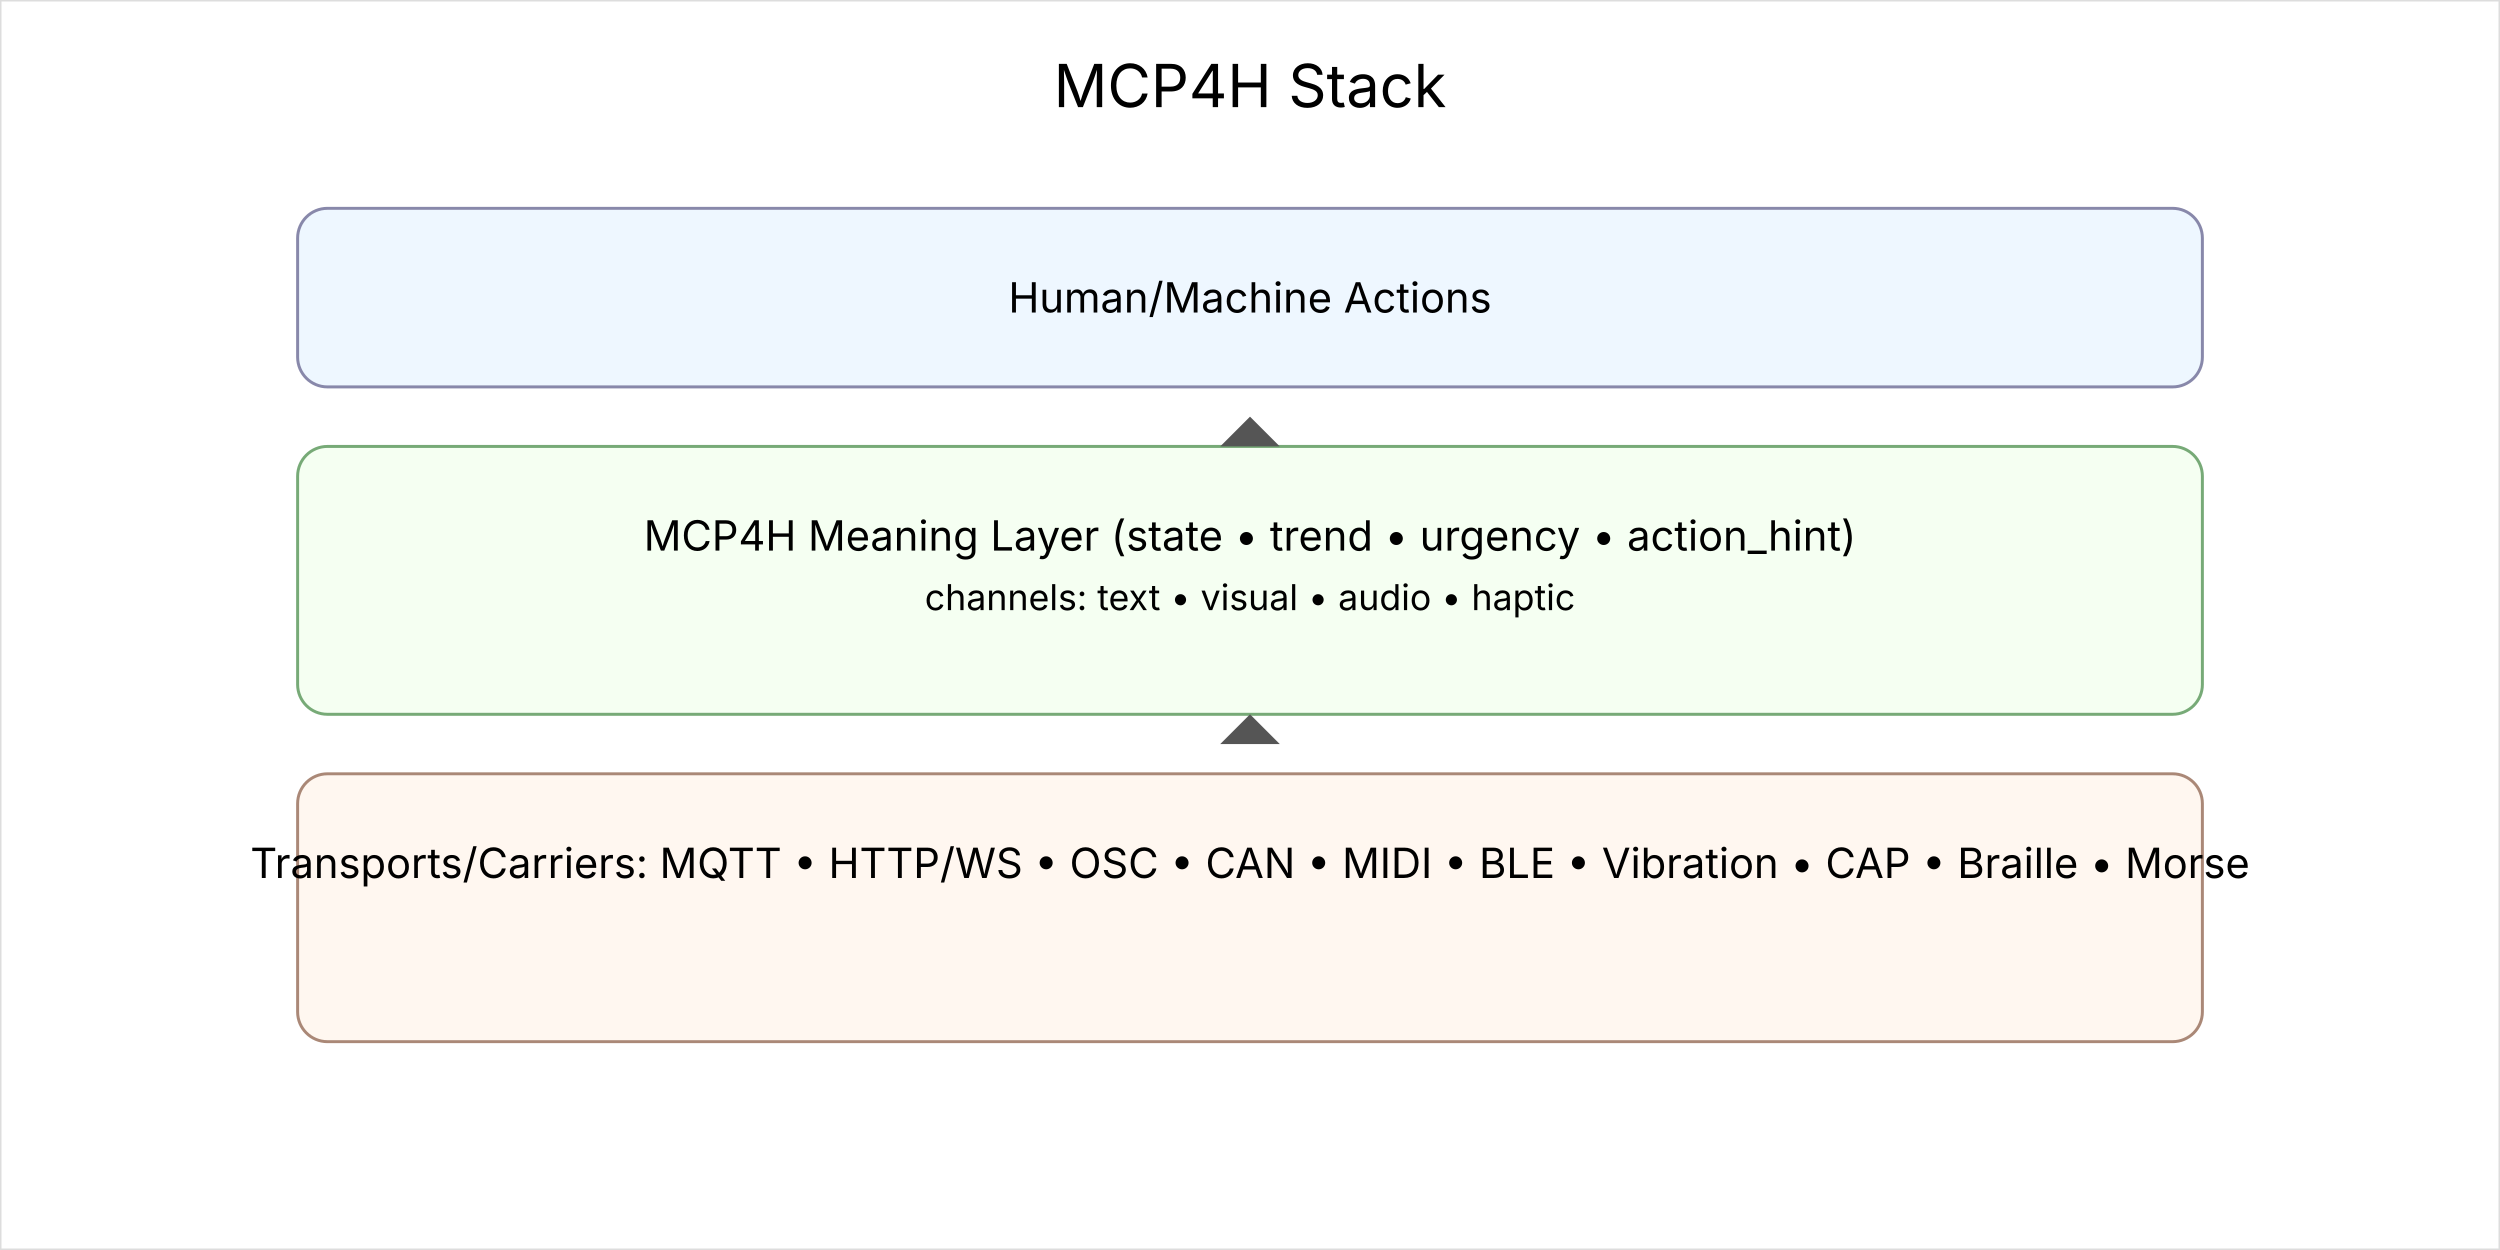
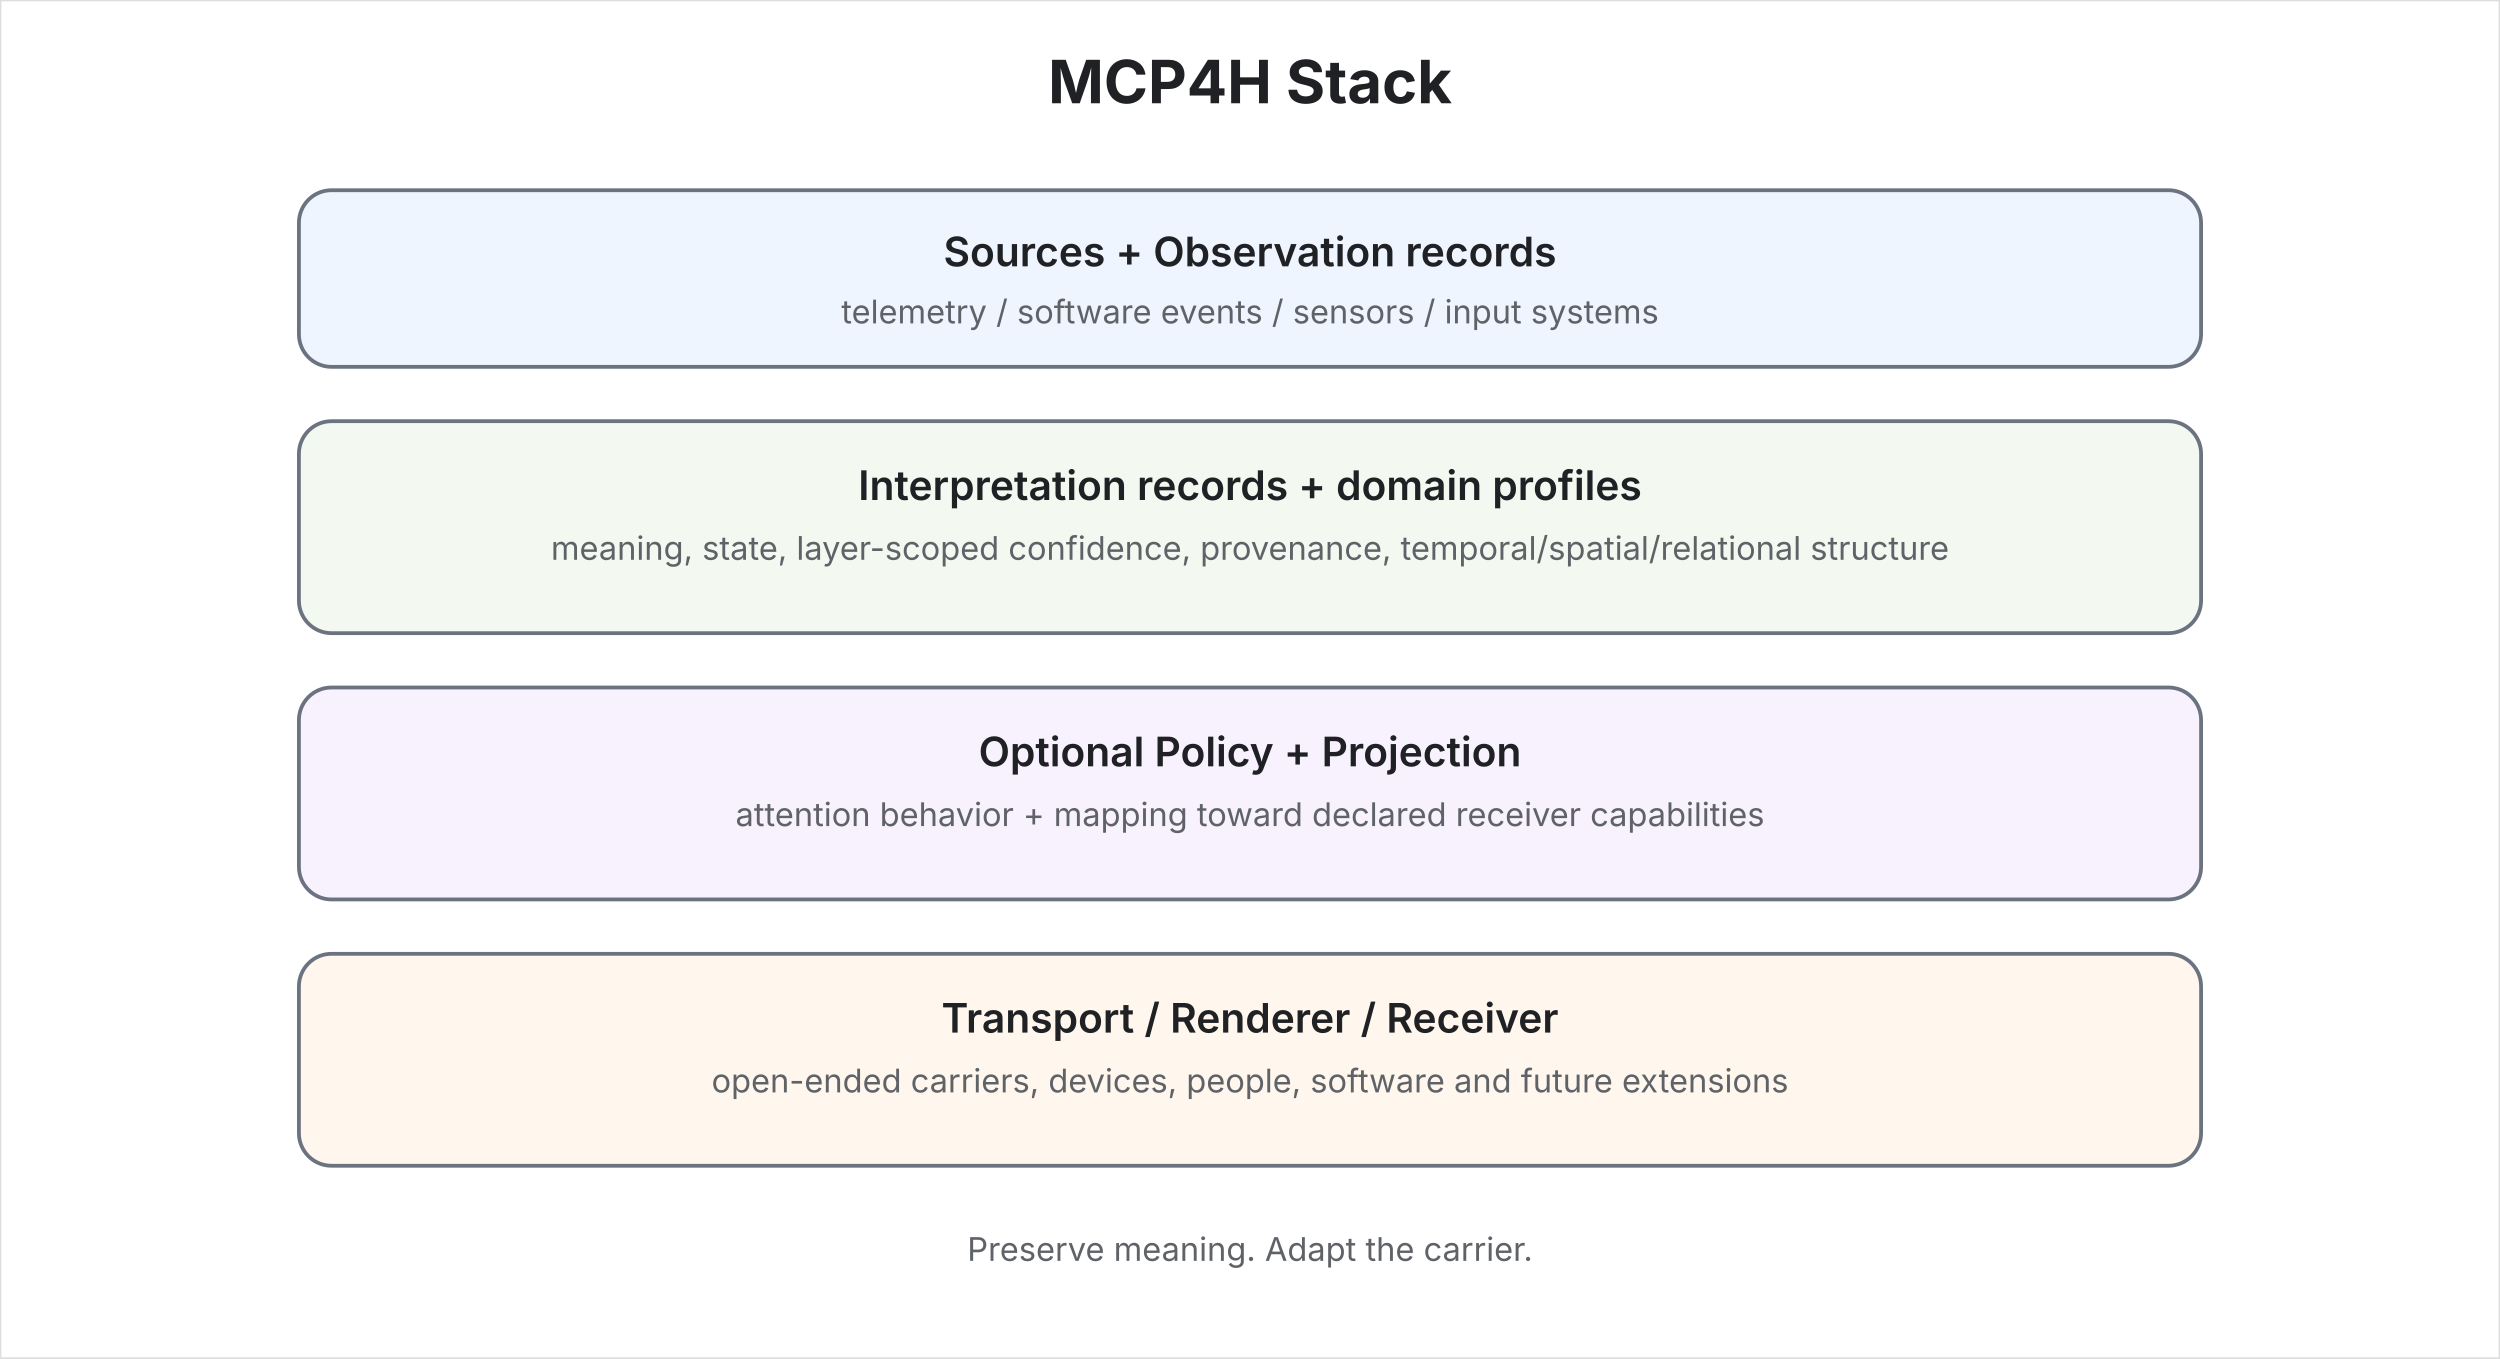
- <svg xmlns="http://www.w3.org/2000/svg" width="840" height="420">
-   <rect x="0" y="0" width="840" height="420" fill="#ffffff" stroke="#ddd" />
-   <text x="420" y="36" text-anchor="middle" font-family="Inter,Arial" font-size="20">MCP4H Stack</text>
-   <rect x="100" y="70" width="640" height="60" fill="#eef7ff" stroke="#88a" rx="10" />
-   <text x="420" y="105" text-anchor="middle" font-family="Inter,Arial" font-size="14">Human/Machine Actions</text>
-   <rect x="100" y="150" width="640" height="90" fill="#f5fff2" stroke="#7a7" rx="10" />
-   <text x="420" y="185" text-anchor="middle" font-family="Inter,Arial" font-size="14">MCP4H Meaning Layer (state • trend • urgency • action_hint)</text>
-   <text x="420" y="205" text-anchor="middle" font-family="Inter,Arial" font-size="12">channels: text • visual • audio • haptic</text>
-   <rect x="100" y="260" width="640" height="90" fill="#fff7f0" stroke="#a87" rx="10" />
-   <text x="420" y="295" text-anchor="middle" font-family="Inter,Arial" font-size="14">Transports/Carriers: MQTT • HTTP/WS • OSC • CAN • MIDI • BLE • Vibration • CAP • Braille • Morse</text>
-   <polygon points="420,240 430,250 410,250" fill="#555" />
-   <polygon points="420,140 430,150 410,150" fill="#555" />
+ <svg xmlns="http://www.w3.org/2000/svg" width="920" height="500" viewBox="0 0 920 500">
+   <style>text{font-family:Inter,Arial,sans-serif;fill:#202124}.title{font-size:22px;font-weight:700}.box{stroke:#6b7280;stroke-width:1.4;rx:12}.label{font-size:15px;font-weight:600}.small{font-size:12px;fill:#5f6368}</style>
+   <rect x="0" y="0" width="920" height="500" fill="#ffffff" stroke="#ddd" />
+   <text x="460" y="38" text-anchor="middle" class="title">MCP4H Stack</text>
+   <rect x="110" y="70" width="700" height="65" fill="#eef5ff" class="box" />
+   <text x="460" y="98" text-anchor="middle" class="label">Sources + Observation records</text>
+   <text x="460" y="119" text-anchor="middle" class="small">telemetry / software events / sensors / input systems</text>
+   <rect x="110" y="155" width="700" height="78" fill="#f3f8f1" class="box" />
+   <text x="460" y="184" text-anchor="middle" class="label">Interpretation records + domain profiles</text>
+   <text x="460" y="206" text-anchor="middle" class="small">meaning, state, layer-scoped confidence, provenance, temporal/spatial/relational structure</text>
+   <rect x="110" y="253" width="700" height="78" fill="#f8f2ff" class="box" />
+   <text x="460" y="282" text-anchor="middle" class="label">Optional Policy + Projection</text>
+   <text x="460" y="304" text-anchor="middle" class="small">attention behavior + mapping toward declared receiver capabilities</text>
+   <rect x="110" y="351" width="700" height="78" fill="#fff7ed" class="box" />
+   <text x="460" y="380" text-anchor="middle" class="label">Transport / Renderer / Receiver</text>
+   <text x="460" y="402" text-anchor="middle" class="small">open-ended carriers, devices, people, software and future extensions</text>
+   <text x="460" y="464" text-anchor="middle" class="small">Preserve meaning. Adapt the carrier.</text>
</svg>
